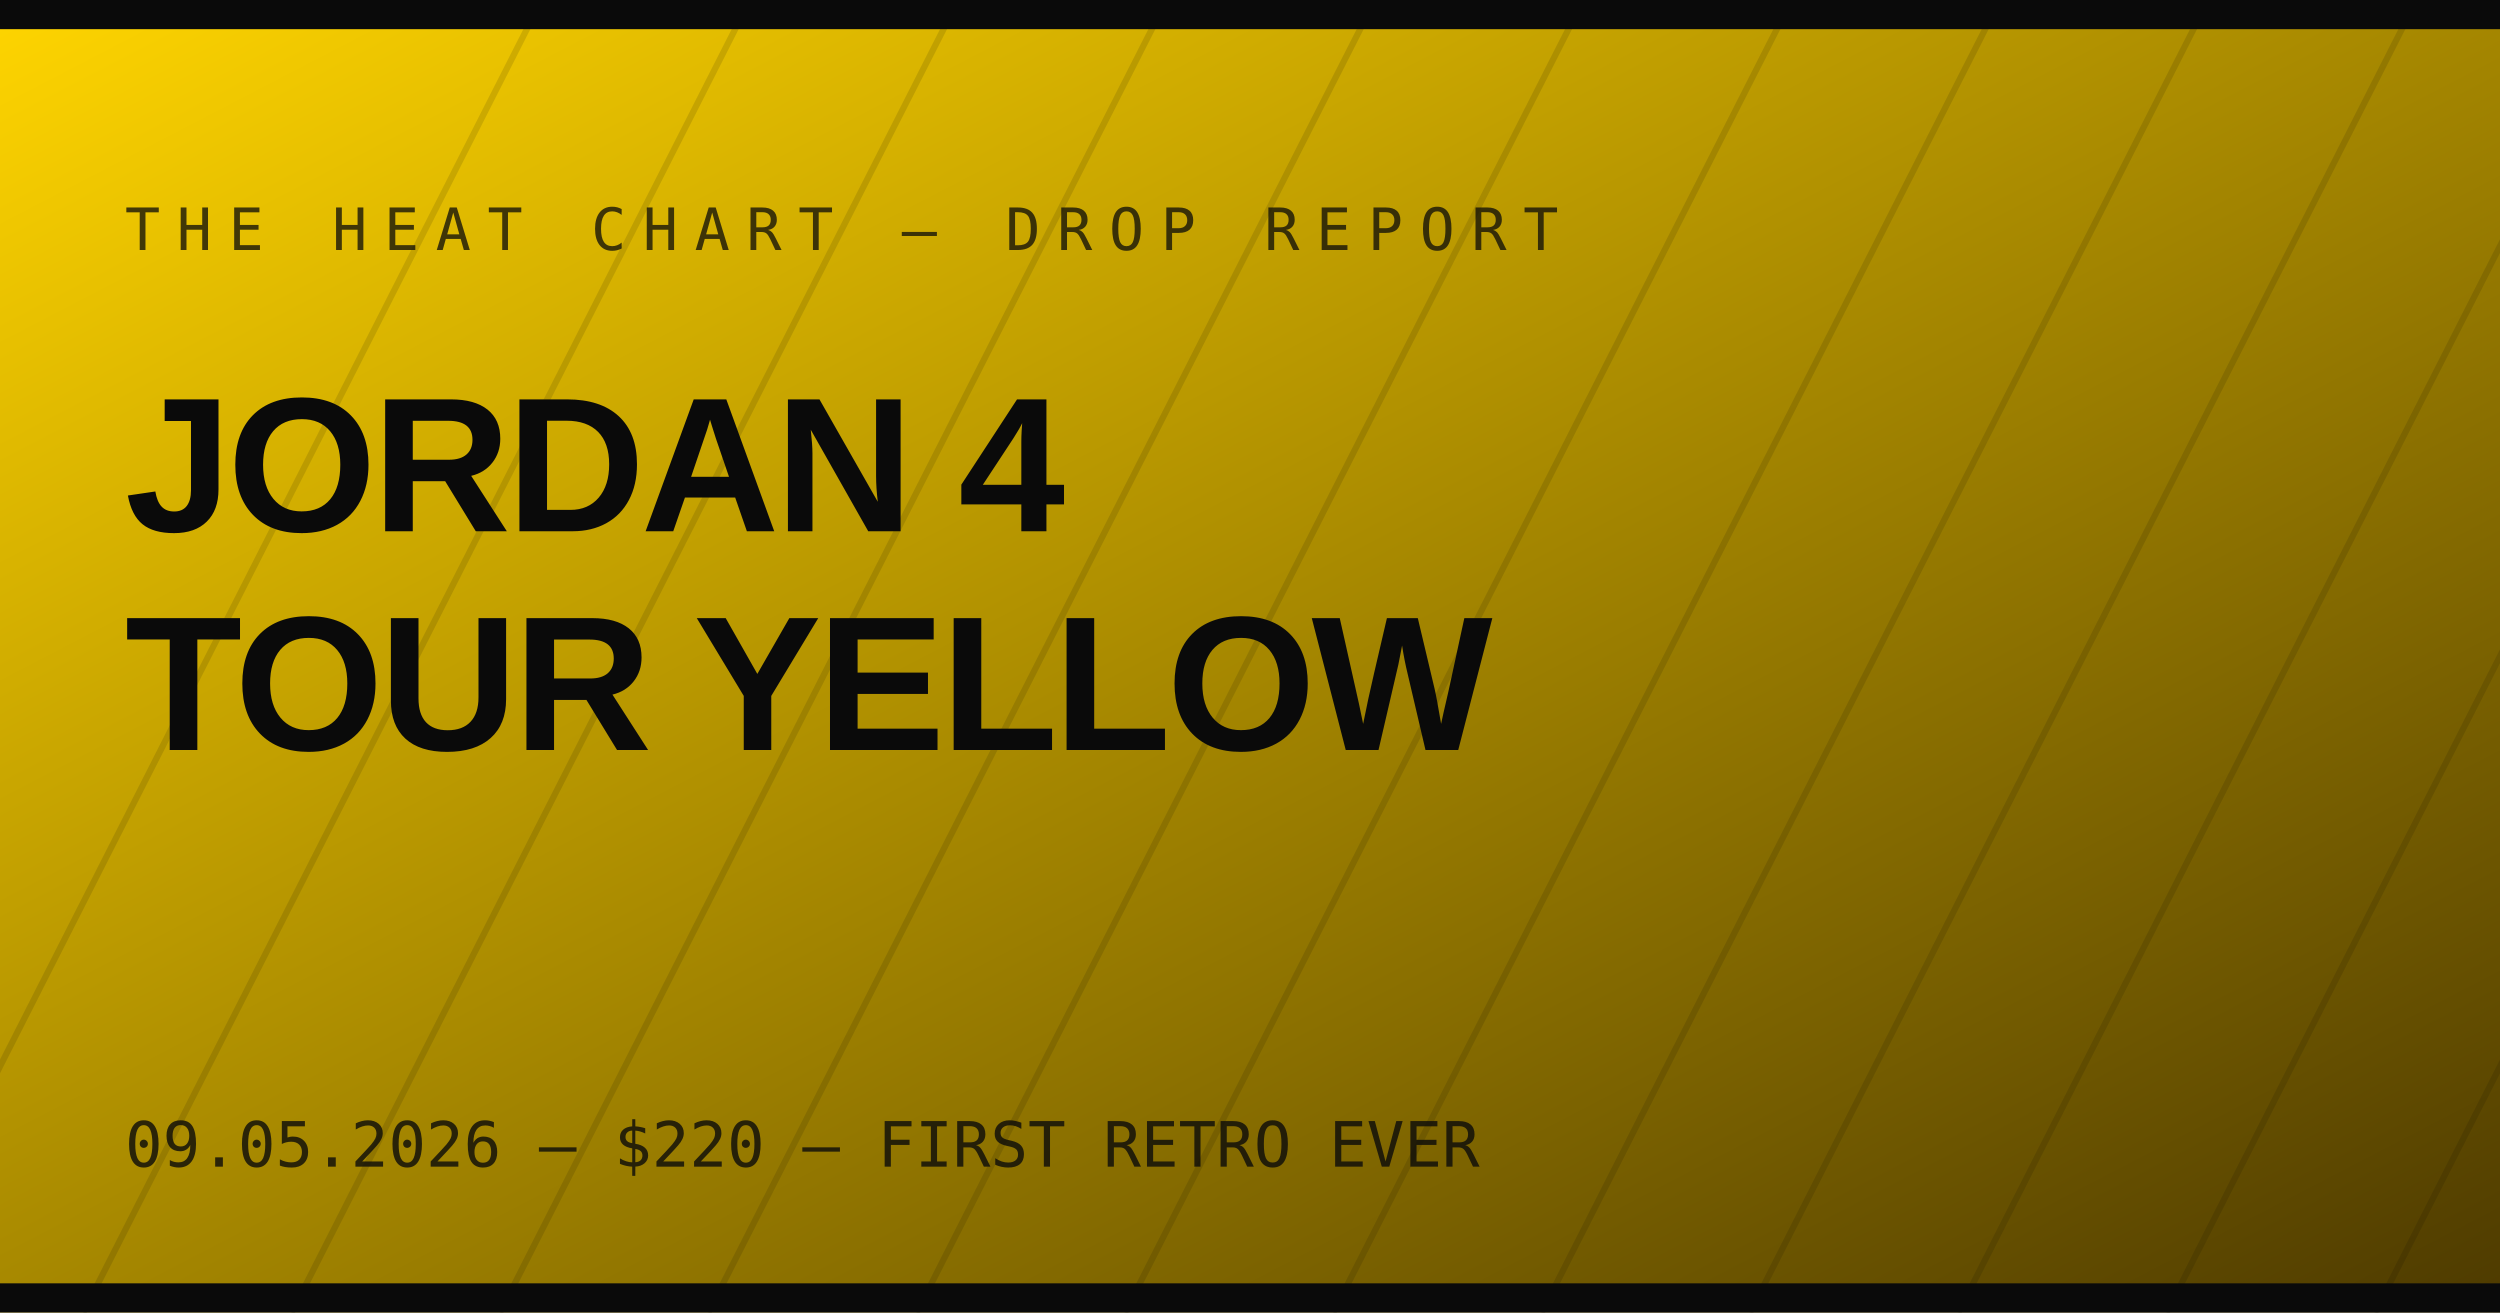
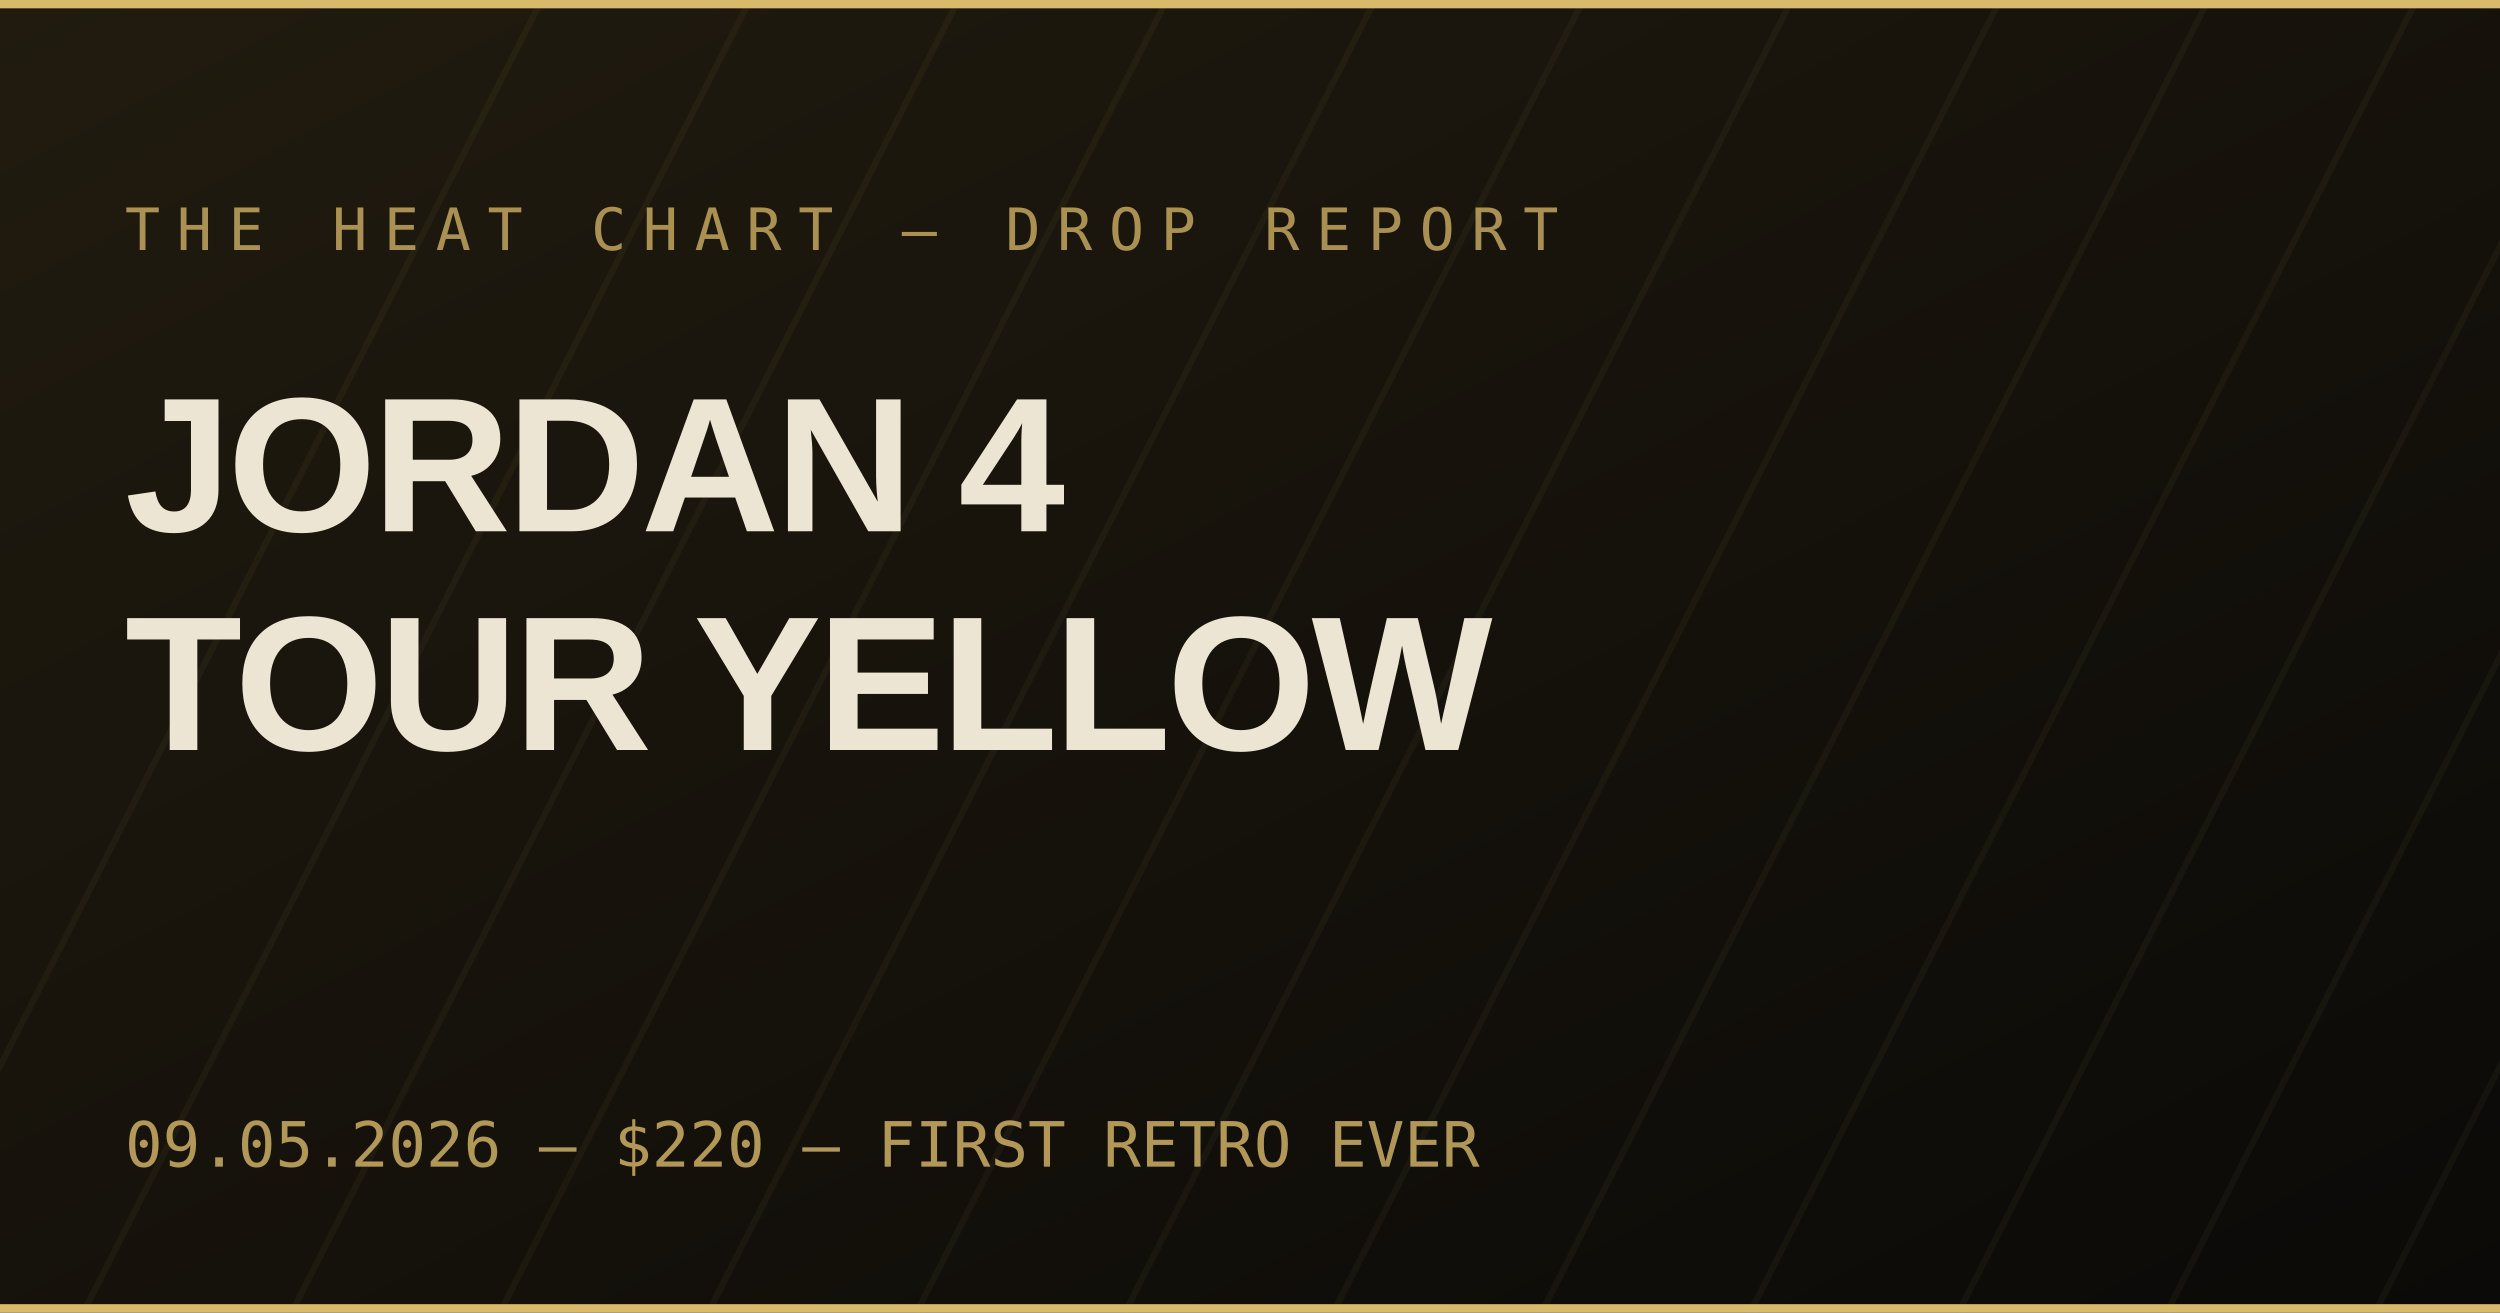
<svg xmlns="http://www.w3.org/2000/svg" viewBox="0 0 1200 630">
  <defs>
    <linearGradient id="bg" x1="0" y1="0" x2="1" y2="1">
-       <stop offset="0" stop-color="#ffd500" />
-       <stop offset="1" stop-color="#4d3a00" />
+       <stop offset="0" stop-color="#211b0f" />
+       <stop offset="1" stop-color="#0b0a08" />
    </linearGradient>
  </defs>
  <rect width="1200" height="630" fill="url(#bg)" />
-   <g opacity="0.12" fill="none" stroke="#000" stroke-width="3">
+   <g opacity="0.05" fill="none" stroke="#d9b96a" stroke-width="3">
    <line x1="-60" y1="630" x2="260" y2="0" />
    <line x1="40" y1="630" x2="360" y2="0" />
    <line x1="140" y1="630" x2="460" y2="0" />
    <line x1="240" y1="630" x2="560" y2="0" />
    <line x1="340" y1="630" x2="660" y2="0" />
    <line x1="440" y1="630" x2="760" y2="0" />
    <line x1="540" y1="630" x2="860" y2="0" />
    <line x1="640" y1="630" x2="960" y2="0" />
    <line x1="740" y1="630" x2="1060" y2="0" />
    <line x1="840" y1="630" x2="1160" y2="0" />
    <line x1="940" y1="630" x2="1260" y2="0" />
    <line x1="1040" y1="630" x2="1360" y2="0" />
    <line x1="1140" y1="630" x2="1460" y2="0" />
    <line x1="1240" y1="630" x2="1560" y2="0" />
  </g>
-   <rect x="0" y="0" width="1200" height="14" fill="#0a0a0a" />
-   <rect x="0" y="616" width="1200" height="14" fill="#0a0a0a" />
-   <text x="60" y="120" font-family="monospace" font-size="28" letter-spacing="8" fill="#0a0a0a" opacity="0.75">THE HEAT CHART — DROP REPORT</text>
-   <text x="60" y="255" font-family="Arial Black, Arial, sans-serif" font-size="92" font-weight="900" fill="#0a0a0a" letter-spacing="-2">JORDAN 4</text>
-   <text x="60" y="360" font-family="Arial Black, Arial, sans-serif" font-size="92" font-weight="900" fill="#0a0a0a" letter-spacing="-2">TOUR YELLOW</text>
-   <text x="60" y="560" font-family="monospace" font-size="30" fill="#0a0a0a" opacity="0.8">09.05.2026 — $220 — FIRST RETRO EVER</text>
+   <rect x="0" y="0" width="1200" height="4" fill="#d9b96a" />
+   <rect x="0" y="626" width="1200" height="4" fill="#d9b96a" />
+   <text x="60" y="120" font-family="monospace" font-size="28" letter-spacing="8" fill="#d9b96a" opacity="0.75">THE HEAT CHART — DROP REPORT</text>
+   <text x="60" y="255" font-family="Arial Black, Arial, sans-serif" font-size="92" font-weight="900" fill="#ece5d3" letter-spacing="-2">JORDAN 4</text>
+   <text x="60" y="360" font-family="Arial Black, Arial, sans-serif" font-size="92" font-weight="900" fill="#ece5d3" letter-spacing="-2">TOUR YELLOW</text>
+   <text x="60" y="560" font-family="monospace" font-size="30" fill="#d9b96a" opacity="0.8">09.05.2026 — $220 — FIRST RETRO EVER</text>
</svg>
